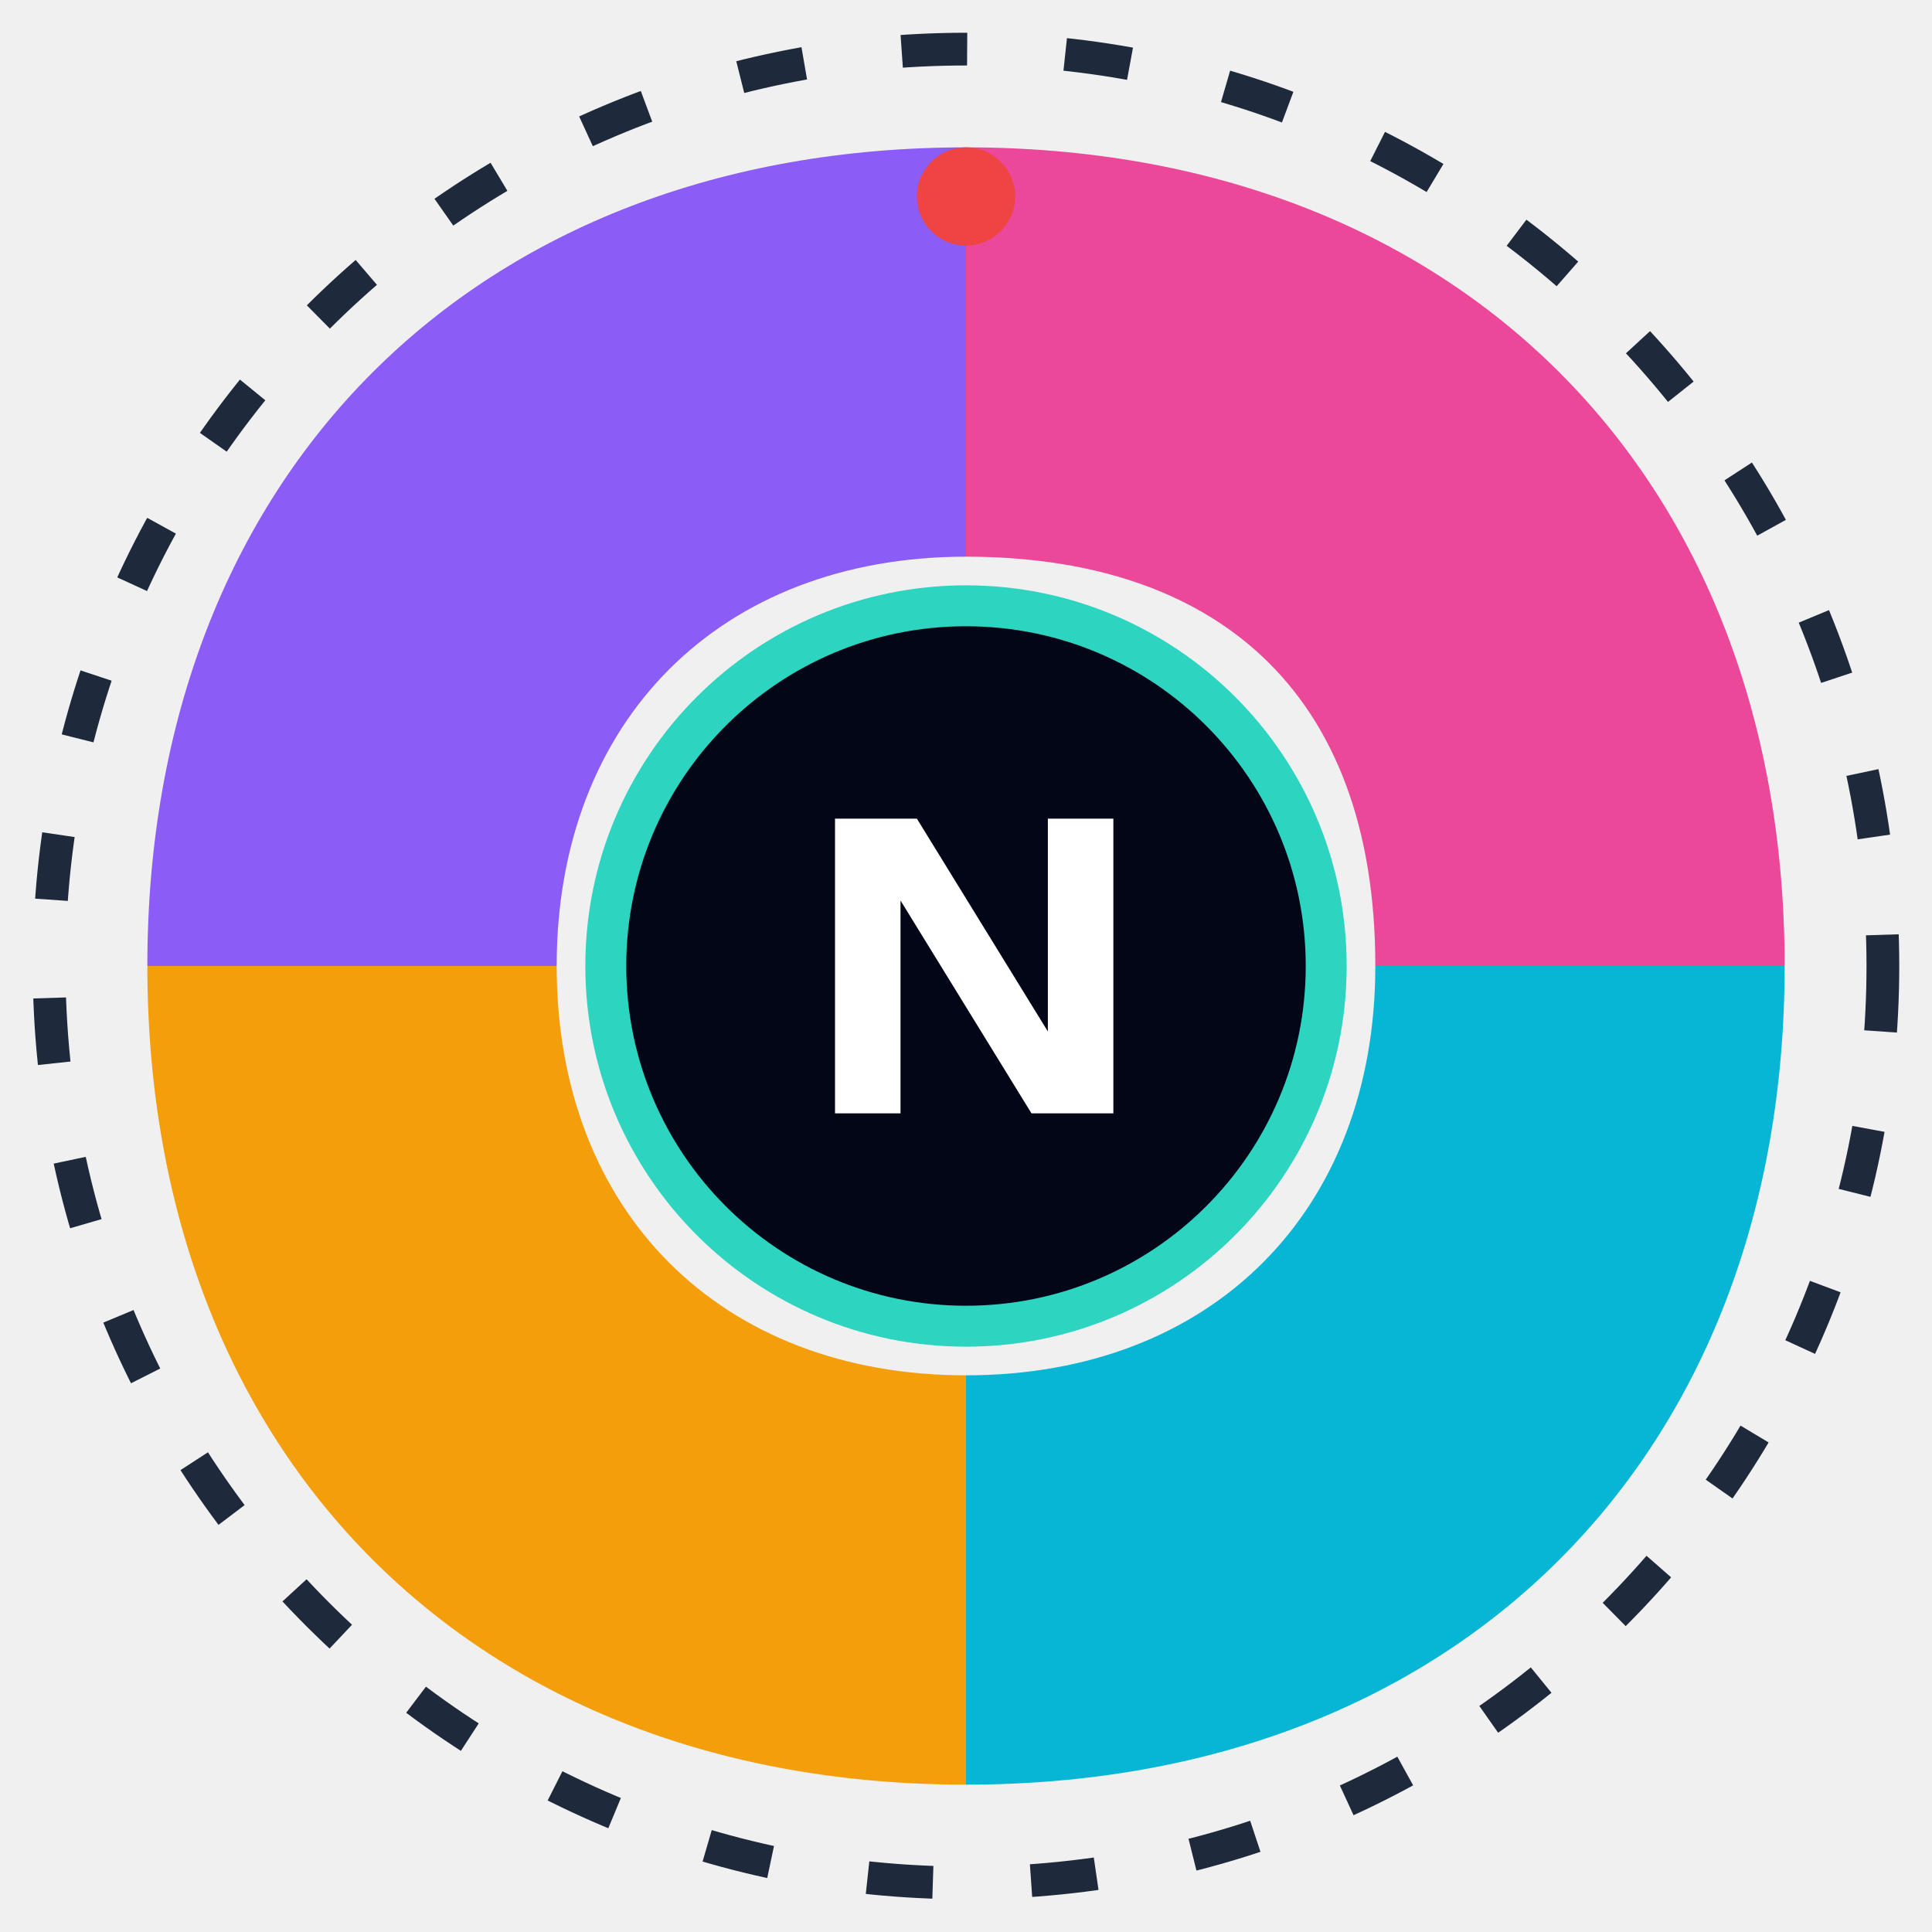
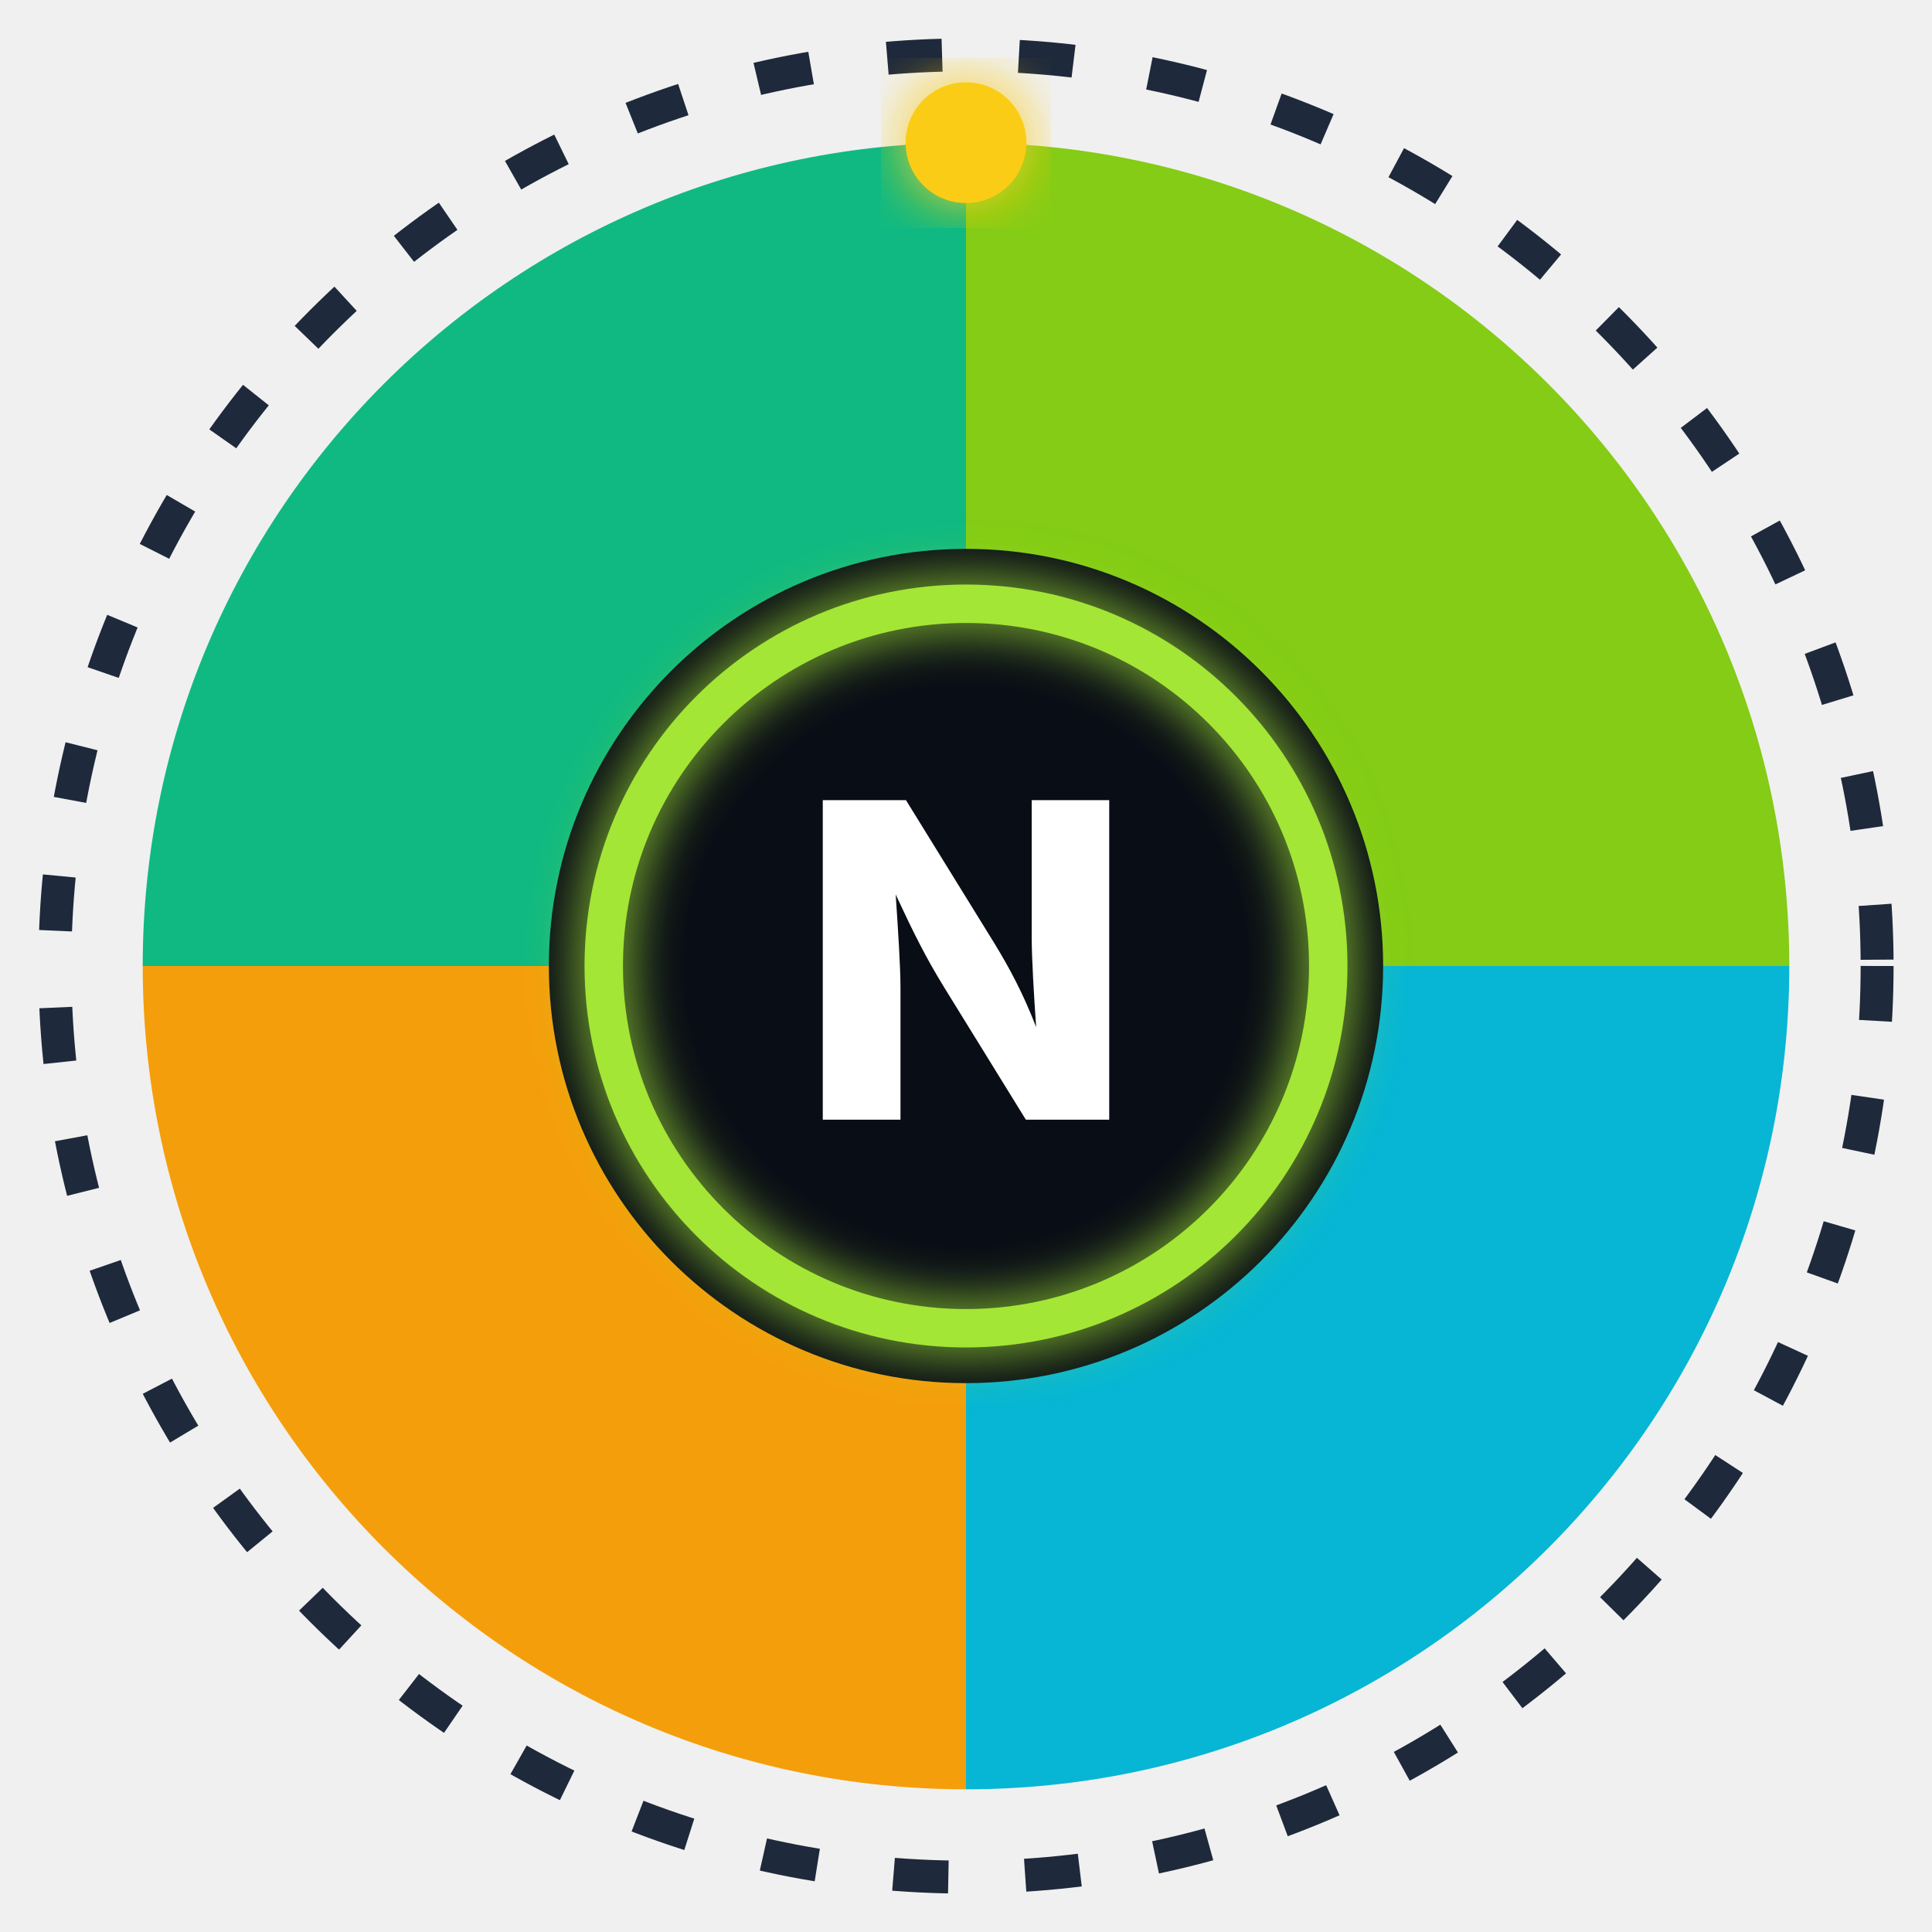
- <svg xmlns="http://www.w3.org/2000/svg" viewBox="30 21 118 118" width="118" height="118">
-   <g transform="translate(24, 15)">
-     <circle cx="65" cy="65" r="56" fill="none" stroke="#1e293b" stroke-width="2" stroke-dasharray="4 6" />
-     <path d="M 65 15 C 95 15 115 35 115 65 L 90 65 C 90 48 80 40 65 40 Z" fill="#ec4899" />
-     <path d="M 115 65 C 115 95 95 115 65 115 L 65 90 C 80 90 90 80 90 65 Z" fill="#06b6d4" />
-     <path d="M 65 115 C 35 115 15 95 15 65 L 40 65 C 40 80 50 90 65 90 Z" fill="#f59e0b" />
-     <path d="M 15 65 C 15 35 35 15 65 15 L 65 40 C 50 40 40 50 40 65 Z" fill="#8b5cf6" />
-     <circle cx="65" cy="65" r="22" fill="#020617" stroke="#2dd4bf" stroke-width="2.5" />
-     <path d="M 57 74 L 57 56 L 62 56 L 70 69 L 70 56 L 74 56 L 74 74 L 69 74 L 61 61 L 61 74 Z" fill="#ffffff" />
-     <circle cx="65" cy="18" r="3" fill="#ef4444" />
+ <svg xmlns="http://www.w3.org/2000/svg" viewBox="50 32 176 176" width="176" height="176">
+   <defs>
+     <filter id="glow" x="-20%" y="-20%" width="140%" height="140%">
+       <feGaussianBlur stdDeviation="2.5" result="blur" />
+       <feComposite in="SourceGraphic" in2="blur" operator="over" />
+     </filter>
+   </defs>
+   <g transform="translate(138, 120)">
+     <circle r="83" fill="none" stroke="#1e293b" stroke-width="3" stroke-dasharray="5 7" />
+     <path d="M 0 0 L -75 0 A 75 75 0 0 1 0 -75 Z" fill="#10b981" />
+     <path d="M 0 0 L 0 -75 A 75 75 0 0 1 75 0 Z" fill="#84cc16" />
+     <path d="M 0 0 L 75 0 A 75 75 0 0 1 0 75 Z" fill="#06b6d4" />
+     <path d="M 0 0 L 0 75 A 75 75 0 0 1 -75 0 Z" fill="#f59e0b" />
+     <circle cx="0" cy="-75" r="5.5" fill="#facc15" filter="url(#glow)" />
+     <circle r="38" fill="#090d16" />
+     <circle r="33" fill="none" stroke="#a3e635" stroke-width="3.5" filter="url(#glow)" />
+     <text x="0" y="14" text-anchor="middle" font-family="Inter, -apple-system, Segoe UI, Roboto, Helvetica, Arial, sans-serif" font-weight="800" font-size="40" fill="#ffffff">N</text>
  </g>
</svg>
